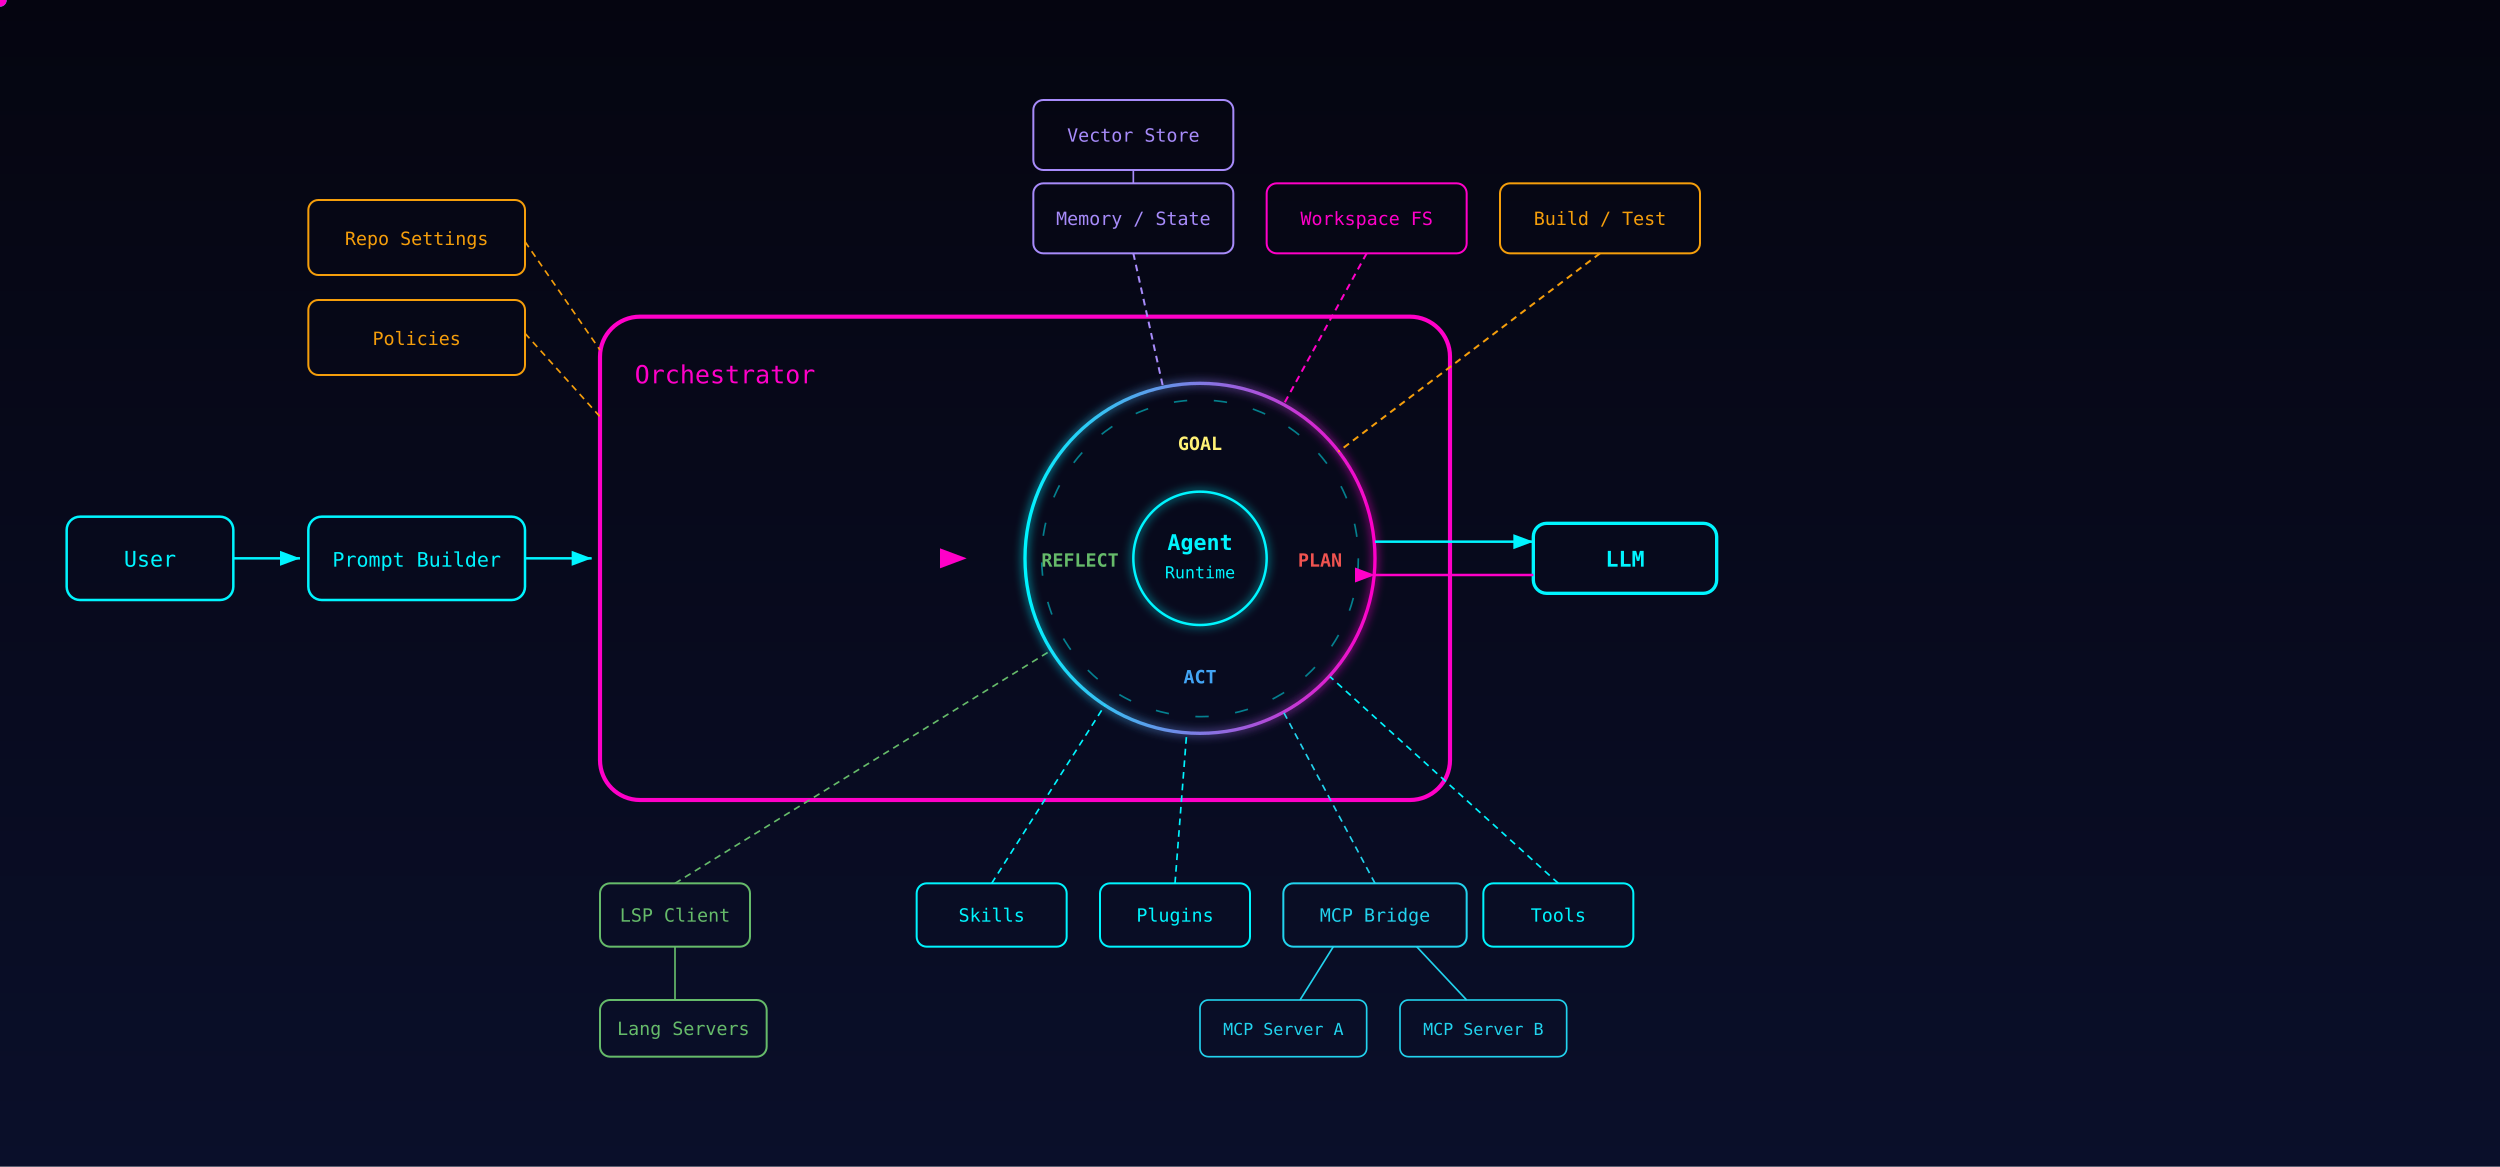
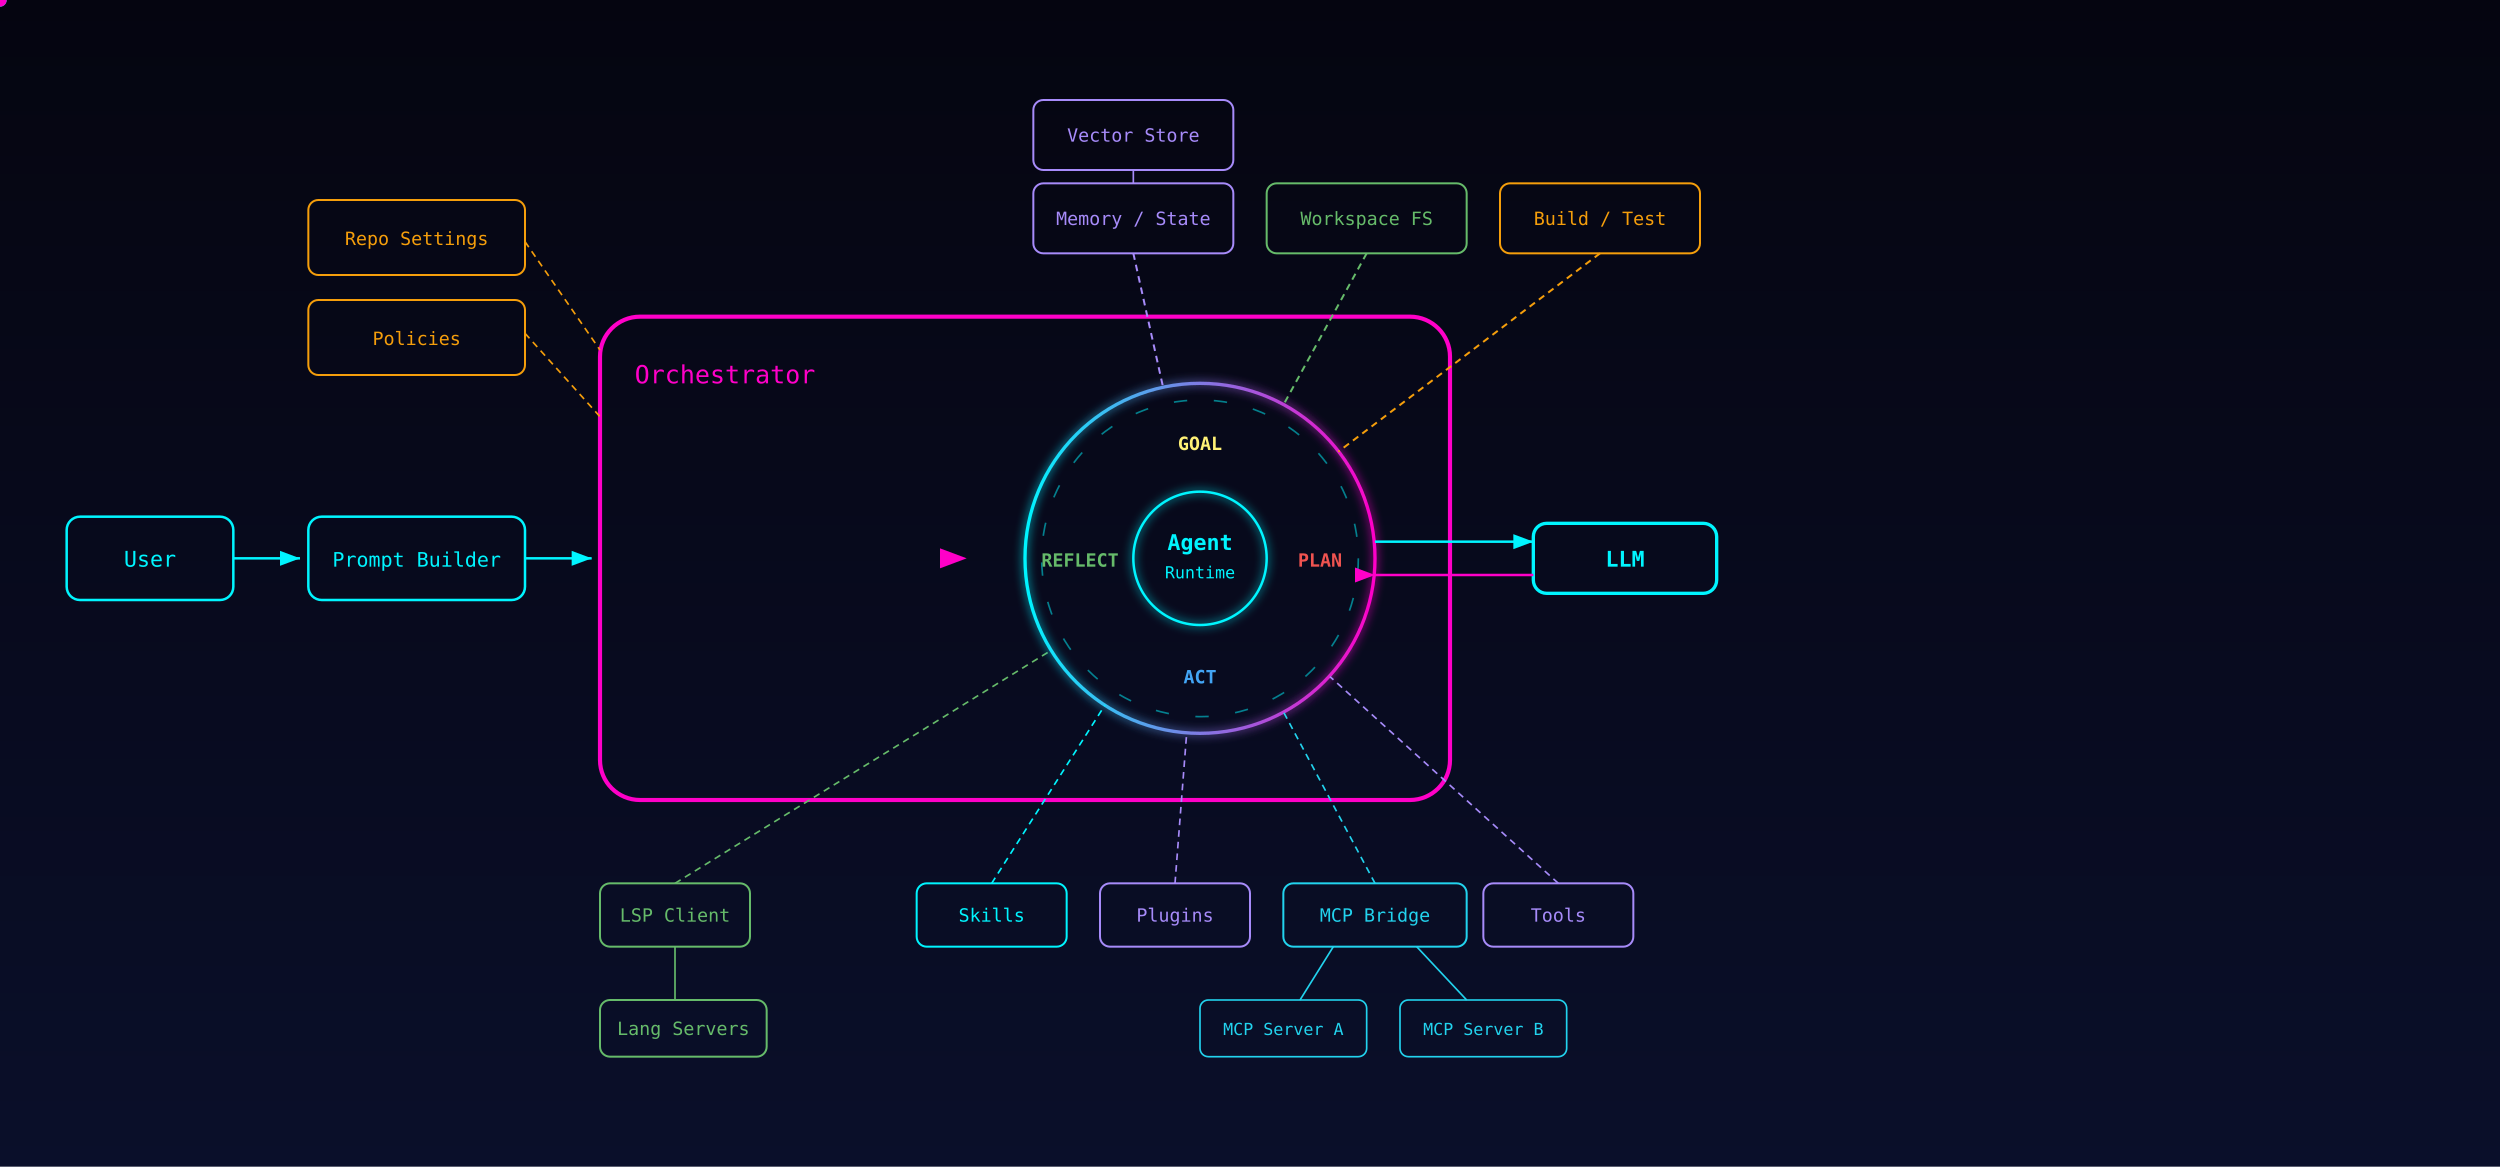
<svg xmlns="http://www.w3.org/2000/svg" width="1500" height="700" viewBox="0 0 1500 700">
  <defs>
    <linearGradient id="bg" x1="0" y1="0" x2="0" y2="1">
      <stop offset="0%" stop-color="#050510" />
      <stop offset="100%" stop-color="#0a0f2a" />
    </linearGradient>
    <filter id="glow">
      <feGaussianBlur stdDeviation="3" result="b" />
      <feMerge>
        <feMergeNode in="b" />
        <feMergeNode in="SourceGraphic" />
      </feMerge>
    </filter>
    <linearGradient id="flow" x1="0" x2="1">
      <stop offset="0%" stop-color="#00f5ff" />
      <stop offset="100%" stop-color="#ff00c8" />
    </linearGradient>
    <linearGradient id="flowBack" x1="1" x2="0">
      <stop offset="0%" stop-color="#00f5ff" />
      <stop offset="100%" stop-color="#ff00c8" />
    </linearGradient>
  </defs>
  <rect width="100%" height="100%" fill="url(#bg)" />
  <rect x="40" y="310" width="100" height="50" rx="8" stroke="#00f5ff" fill="none" stroke-width="1.5" />
  <text x="90" y="340" fill="#00f5ff" text-anchor="middle" font-family="monospace" font-size="13">User</text>
  <line x1="140" y1="335" x2="180" y2="335" stroke="#00f5ff" stroke-width="1.5" marker-end="url(#arrowCyan)" />
  <rect x="185" y="310" width="130" height="50" rx="8" stroke="#00f5ff" fill="none" stroke-width="1.5" />
  <text x="250" y="340" fill="#00f5ff" text-anchor="middle" font-family="monospace" font-size="12">Prompt Builder</text>
  <line x1="315" y1="335" x2="355" y2="335" stroke="#00f5ff" stroke-width="1.5" marker-end="url(#arrowCyan)" />
  <rect x="360" y="190" width="510" height="290" rx="24" stroke="#ff00c8" fill="none" stroke-width="2.5" />
  <text x="435" y="230" fill="#ff00c8" text-anchor="middle" font-family="monospace" font-size="15">Orchestrator</text>
  <rect x="185" y="120" width="130" height="45" rx="6" stroke="#f59e0b" fill="none" stroke-width="1.2" />
  <text x="250" y="147" fill="#f59e0b" text-anchor="middle" font-family="monospace" font-size="11">Repo Settings</text>
  <rect x="185" y="180" width="130" height="45" rx="6" stroke="#f59e0b" fill="none" stroke-width="1.2" />
  <text x="250" y="207" fill="#f59e0b" text-anchor="middle" font-family="monospace" font-size="11">Policies</text>
  <line x1="315" y1="145" x2="360" y2="210" stroke="#f59e0b" stroke-width="1" stroke-dasharray="4 3" />
  <line x1="315" y1="200" x2="360" y2="250" stroke="#f59e0b" stroke-width="1" stroke-dasharray="4 3" />
  <rect x="360" y="530" width="90" height="38" rx="6" stroke="#66BB6A" fill="none" stroke-width="1.2" />
  <text x="405" y="553" fill="#66BB6A" text-anchor="middle" font-family="monospace" font-size="11">LSP Client</text>
  <rect x="360" y="600" width="100" height="34" rx="6" stroke="#66BB6A" fill="none" stroke-width="1.2" />
  <text x="410" y="621" fill="#66BB6A" text-anchor="middle" font-family="monospace" font-size="11">Lang Servers</text>
  <line x1="405" y1="530" x2="631" y2="390" stroke="#66BB6A" stroke-width="1" stroke-dasharray="4 3" />
  <line x1="405" y1="568" x2="405" y2="600" stroke="#66BB6A" stroke-width="1" />
  <line x1="510" y1="335" x2="580" y2="335" stroke="url(#flow)" stroke-width="2" marker-end="url(#arrowPink)" />
  <g transform="translate(720,335)">
    <circle r="105" stroke="url(#flow)" stroke-width="2" fill="none" filter="url(#glow)" />
    <circle r="95" stroke="#00f5ff" stroke-dasharray="8 16" fill="none" opacity="0.5">
      <animateTransform attributeName="transform" type="rotate" from="0" to="360" dur="10s" repeatCount="indefinite" />
    </circle>
    <text x="0" y="-65" text-anchor="middle" fill="#FFF176" font-family="monospace" font-size="11" font-weight="bold">GOAL</text>
    <text x="72" y="5" text-anchor="middle" fill="#EF5350" font-family="monospace" font-size="11" font-weight="bold">PLAN</text>
    <text x="0" y="75" text-anchor="middle" fill="#42A5F5" font-family="monospace" font-size="11" font-weight="bold">ACT</text>
    <text x="-72" y="5" text-anchor="middle" fill="#66BB6A" font-family="monospace" font-size="11" font-weight="bold">REFLECT</text>
    <circle r="40" stroke="#00f5ff" fill="none" stroke-width="1.5" filter="url(#glow)">
      <animate attributeName="r" values="40;44;40" dur="2.5s" repeatCount="indefinite" />
    </circle>
    <text text-anchor="middle" y="-5" fill="#00f5ff" font-family="monospace" font-size="13" font-weight="bold">Agent</text>
    <text text-anchor="middle" y="12" fill="#00f5ff" font-family="monospace" font-size="10">Runtime</text>
  </g>
  <rect x="620" y="110" width="120" height="42" rx="6" stroke="#a78bfa" fill="none" stroke-width="1.2" />
  <text x="680" y="135" fill="#a78bfa" text-anchor="middle" font-family="monospace" font-size="11">Memory / State</text>
  <rect x="620" y="60" width="120" height="42" rx="6" stroke="#a78bfa" fill="none" stroke-width="1.2" />
  <text x="680" y="85" fill="#a78bfa" text-anchor="middle" font-family="monospace" font-size="11">Vector Store</text>
  <line x1="680" y1="152" x2="698" y2="233" stroke="#a78bfa" stroke-width="1.2" stroke-dasharray="4 3" />
  <line x1="680" y1="110" x2="680" y2="102" stroke="#a78bfa" stroke-width="1" />
-   <rect x="760" y="110" width="120" height="42" rx="6" stroke="#ff00c8" fill="none" stroke-width="1.2" />
-   <text x="820" y="135" fill="#ff00c8" text-anchor="middle" font-family="monospace" font-size="11">Workspace FS</text>
-   <line x1="820" y1="152" x2="770" y2="243" stroke="#ff00c8" stroke-width="1.2" stroke-dasharray="4 3" />
+   <rect x="760" y="110" width="120" height="42" rx="6" stroke="#66BB6A" fill="none" stroke-width="1.2" />
+   <text x="820" y="135" fill="#66BB6A" text-anchor="middle" font-family="monospace" font-size="11">Workspace FS</text>
+   <line x1="820" y1="152" x2="770" y2="243" stroke="#66BB6A" stroke-width="1.2" stroke-dasharray="4 3" />
  <rect x="900" y="110" width="120" height="42" rx="6" stroke="#f59e0b" fill="none" stroke-width="1.2" />
  <text x="960" y="135" fill="#f59e0b" text-anchor="middle" font-family="monospace" font-size="11">Build / Test</text>
  <line x1="960" y1="152" x2="803" y2="271" stroke="#f59e0b" stroke-width="1.2" stroke-dasharray="4 3" />
  <rect x="920" y="314" width="110" height="42" rx="8" stroke="#00f5ff" fill="none" stroke-width="2" />
  <text x="975" y="340" fill="#00f5ff" text-anchor="middle" font-family="monospace" font-size="13" font-weight="bold">LLM</text>
  <line x1="825" y1="325" x2="920" y2="325" stroke="#00f5ff" stroke-width="1.5" marker-end="url(#arrowCyan)" />
  <line x1="920" y1="345" x2="825" y2="345" stroke="#ff00c8" stroke-width="1.5" marker-end="url(#arrowPink2)" />
  <rect x="550" y="530" width="90" height="38" rx="6" stroke="#00f5ff" fill="none" stroke-width="1.2" />
  <text x="595" y="553" fill="#00f5ff" text-anchor="middle" font-family="monospace" font-size="11">Skills</text>
-   <rect x="660" y="530" width="90" height="38" rx="6" stroke="#00f5ff" fill="none" stroke-width="1.2" />
-   <text x="705" y="553" fill="#00f5ff" text-anchor="middle" font-family="monospace" font-size="11">Plugins</text>
+   <rect x="660" y="530" width="90" height="38" rx="6" stroke="#a78bfa" fill="none" stroke-width="1.2" />
+   <text x="705" y="553" fill="#a78bfa" text-anchor="middle" font-family="monospace" font-size="11">Plugins</text>
  <rect x="770" y="530" width="110" height="38" rx="6" stroke="#22d3ee" fill="none" stroke-width="1.2" />
  <text x="825" y="553" fill="#22d3ee" text-anchor="middle" font-family="monospace" font-size="11">MCP Bridge</text>
-   <rect x="890" y="530" width="90" height="38" rx="6" stroke="#00f5ff" fill="none" stroke-width="1.2" />
-   <text x="935" y="553" fill="#00f5ff" text-anchor="middle" font-family="monospace" font-size="11">Tools</text>
+   <rect x="890" y="530" width="90" height="38" rx="6" stroke="#a78bfa" fill="none" stroke-width="1.2" />
+   <text x="935" y="553" fill="#a78bfa" text-anchor="middle" font-family="monospace" font-size="11">Tools</text>
  <rect x="720" y="600" width="100" height="34" rx="5" stroke="#22d3ee" fill="none" stroke-width="1" />
  <text x="770" y="621" fill="#22d3ee" text-anchor="middle" font-family="monospace" font-size="10">MCP Server A</text>
  <rect x="840" y="600" width="100" height="34" rx="5" stroke="#22d3ee" fill="none" stroke-width="1" />
  <text x="890" y="621" fill="#22d3ee" text-anchor="middle" font-family="monospace" font-size="10">MCP Server B</text>
  <line x1="595" y1="530" x2="663" y2="423" stroke="#00f5ff" stroke-width="1" stroke-dasharray="4 3" />
-   <line x1="705" y1="530" x2="712" y2="440" stroke="#00f5ff" stroke-width="1" stroke-dasharray="4 3" />
+   <line x1="705" y1="530" x2="712" y2="440" stroke="#a78bfa" stroke-width="1" stroke-dasharray="4 3" />
  <line x1="825" y1="530" x2="770" y2="427" stroke="#22d3ee" stroke-width="1" stroke-dasharray="4 3" />
-   <line x1="935" y1="530" x2="798" y2="406" stroke="#00f5ff" stroke-width="1" stroke-dasharray="4 3" />
+   <line x1="935" y1="530" x2="798" y2="406" stroke="#a78bfa" stroke-width="1" stroke-dasharray="4 3" />
  <line x1="800" y1="568" x2="780" y2="600" stroke="#22d3ee" stroke-width="1" />
  <line x1="850" y1="568" x2="880" y2="600" stroke="#22d3ee" stroke-width="1" />
  <path id="mainFlow" d="M90,335 L185,335 L360,335 L580,335 L720,335" fill="none" stroke="none" />
  <circle r="4" fill="#00f5ff">
    <animateMotion dur="3s" repeatCount="indefinite">
      <mpath href="#mainFlow" />
    </animateMotion>
  </circle>
  <path id="loopPath" d="M720,230 A105,105 0 1 1 719,230" fill="none" stroke="none" />
  <circle r="4" fill="#ff00c8">
    <animateMotion dur="4s" repeatCount="indefinite">
      <mpath href="#loopPath" />
    </animateMotion>
  </circle>
  <defs>
    <marker id="arrowCyan" markerWidth="8" markerHeight="6" refX="8" refY="3" orient="auto">
      <polygon points="0,0 8,3 0,6" fill="#00f5ff" />
    </marker>
    <marker id="arrowPink" markerWidth="8" markerHeight="6" refX="8" refY="3" orient="auto">
      <polygon points="0,0 8,3 0,6" fill="#ff00c8" />
    </marker>
    <marker id="arrowPink2" markerWidth="8" markerHeight="6" refX="0" refY="3" orient="auto">
      <polygon points="8,0 0,3 8,6" fill="#ff00c8" />
    </marker>
  </defs>
</svg>
